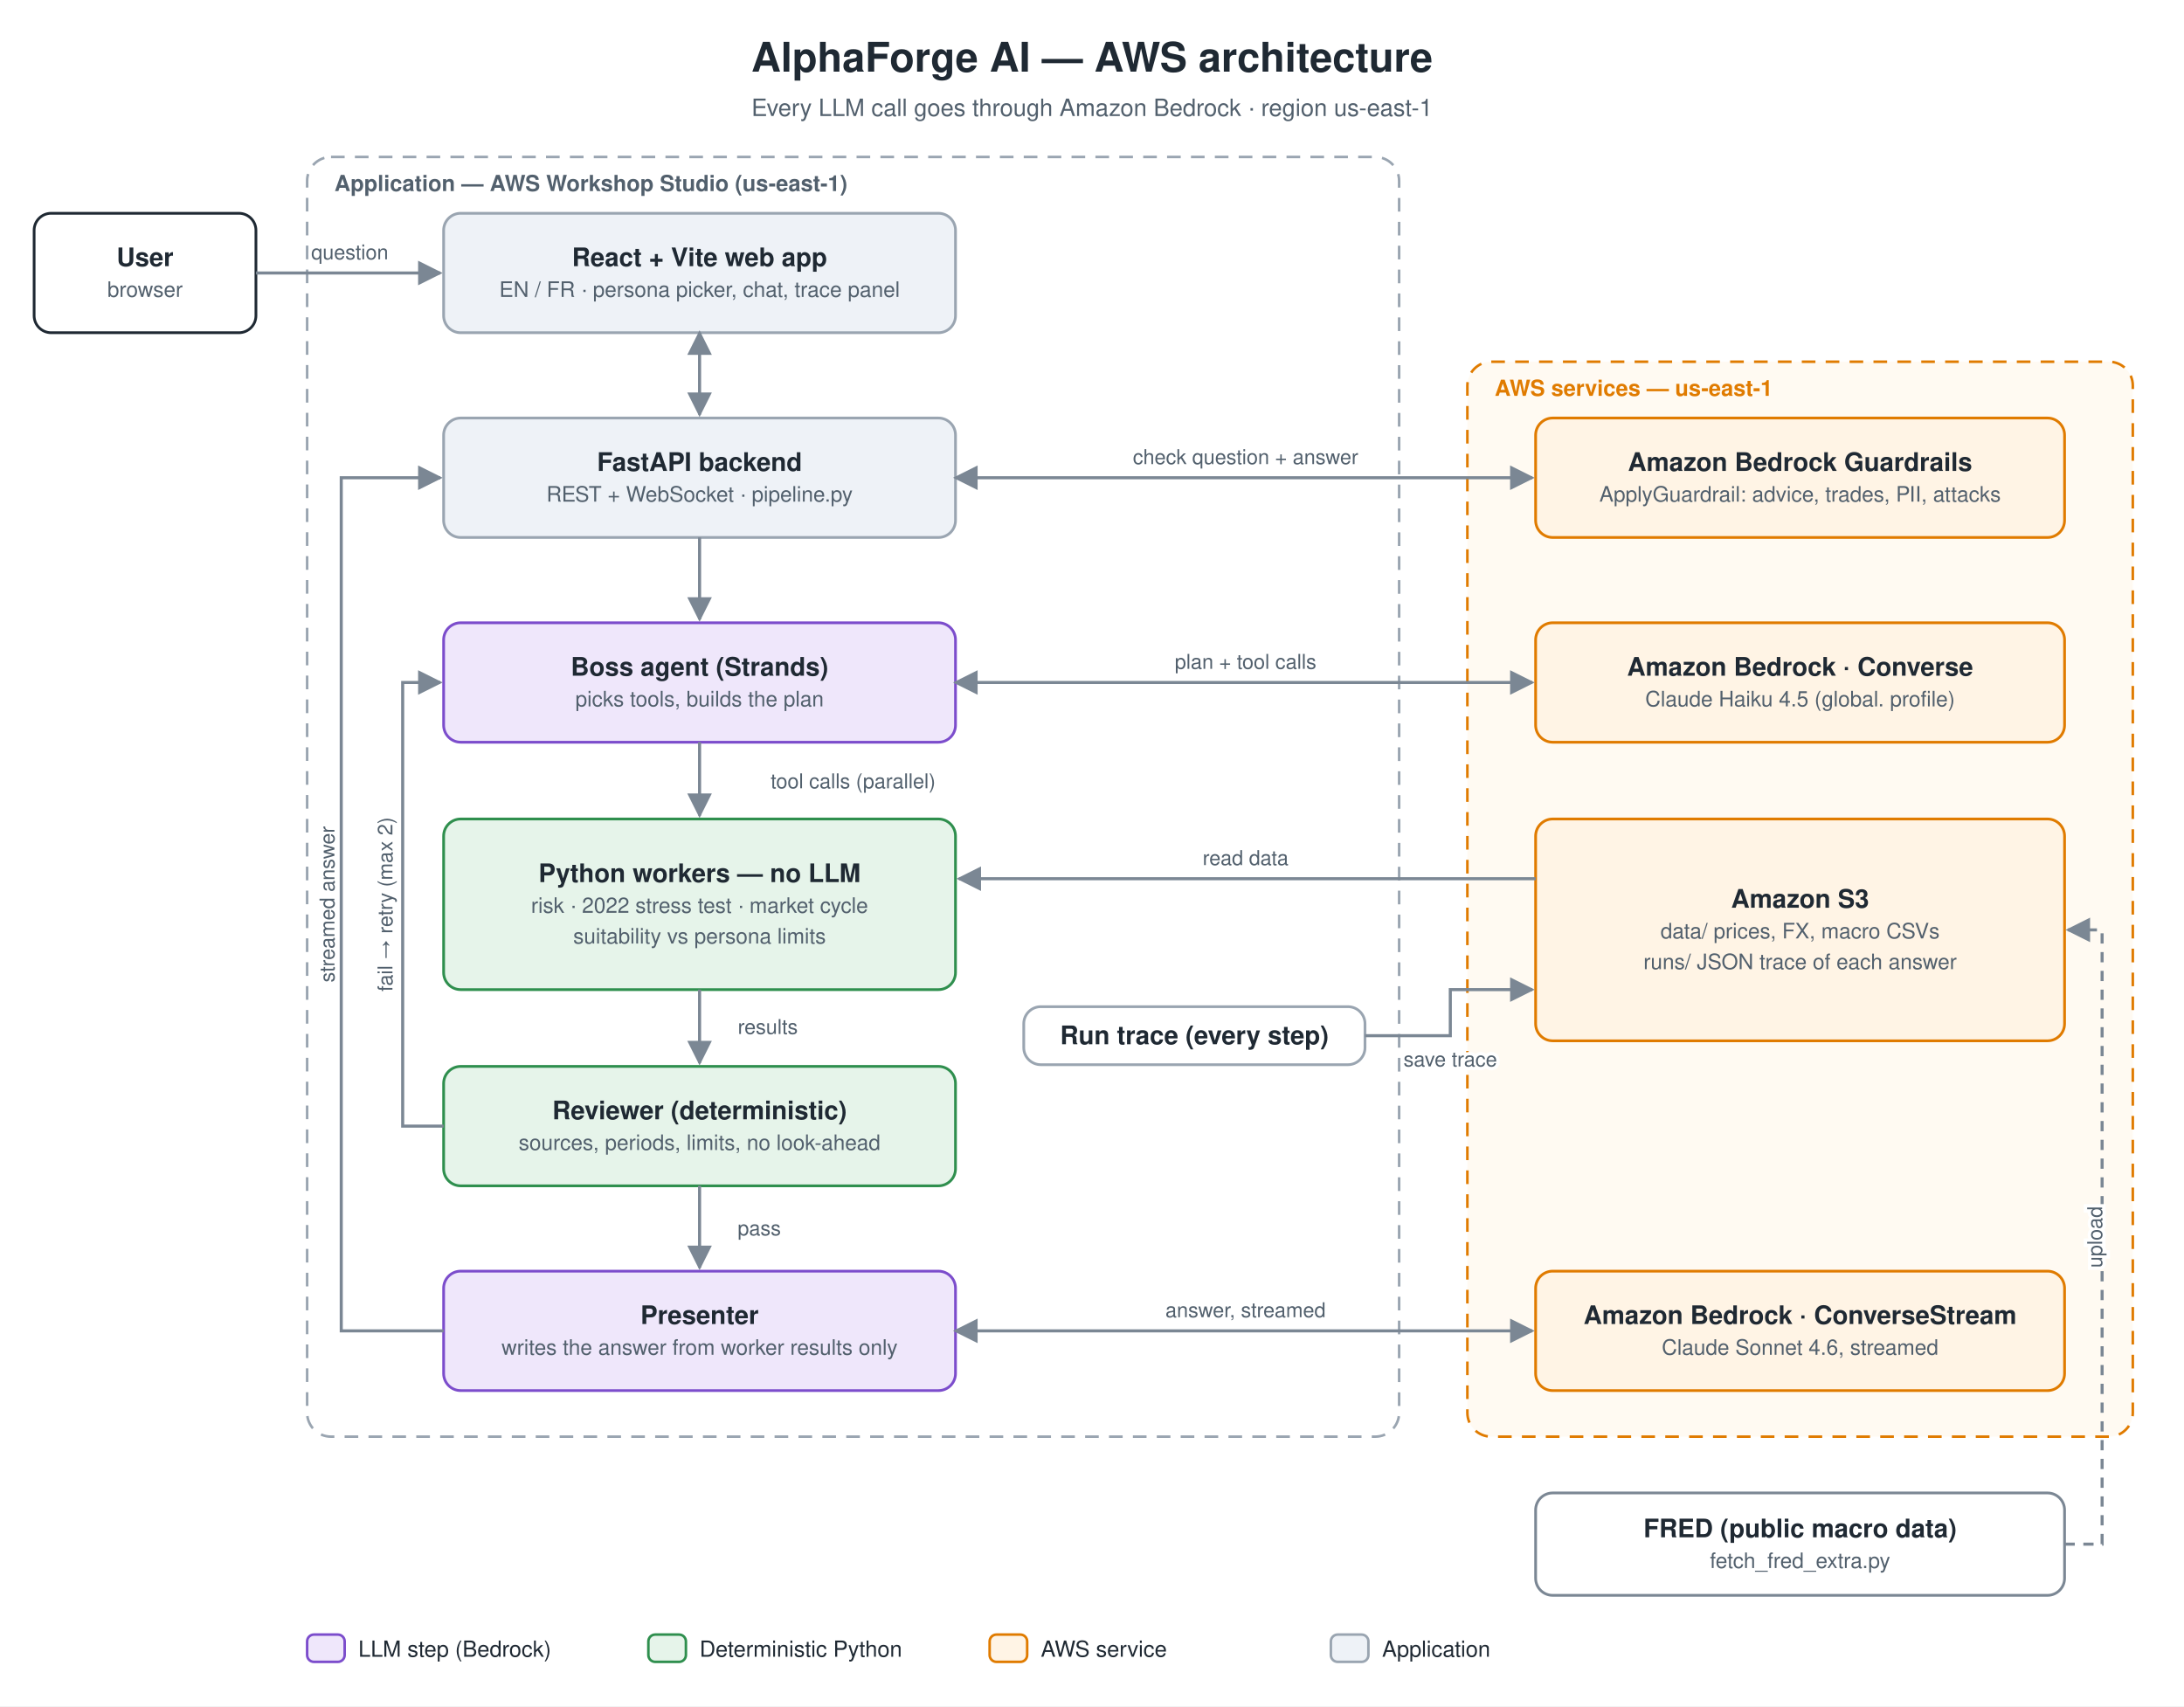
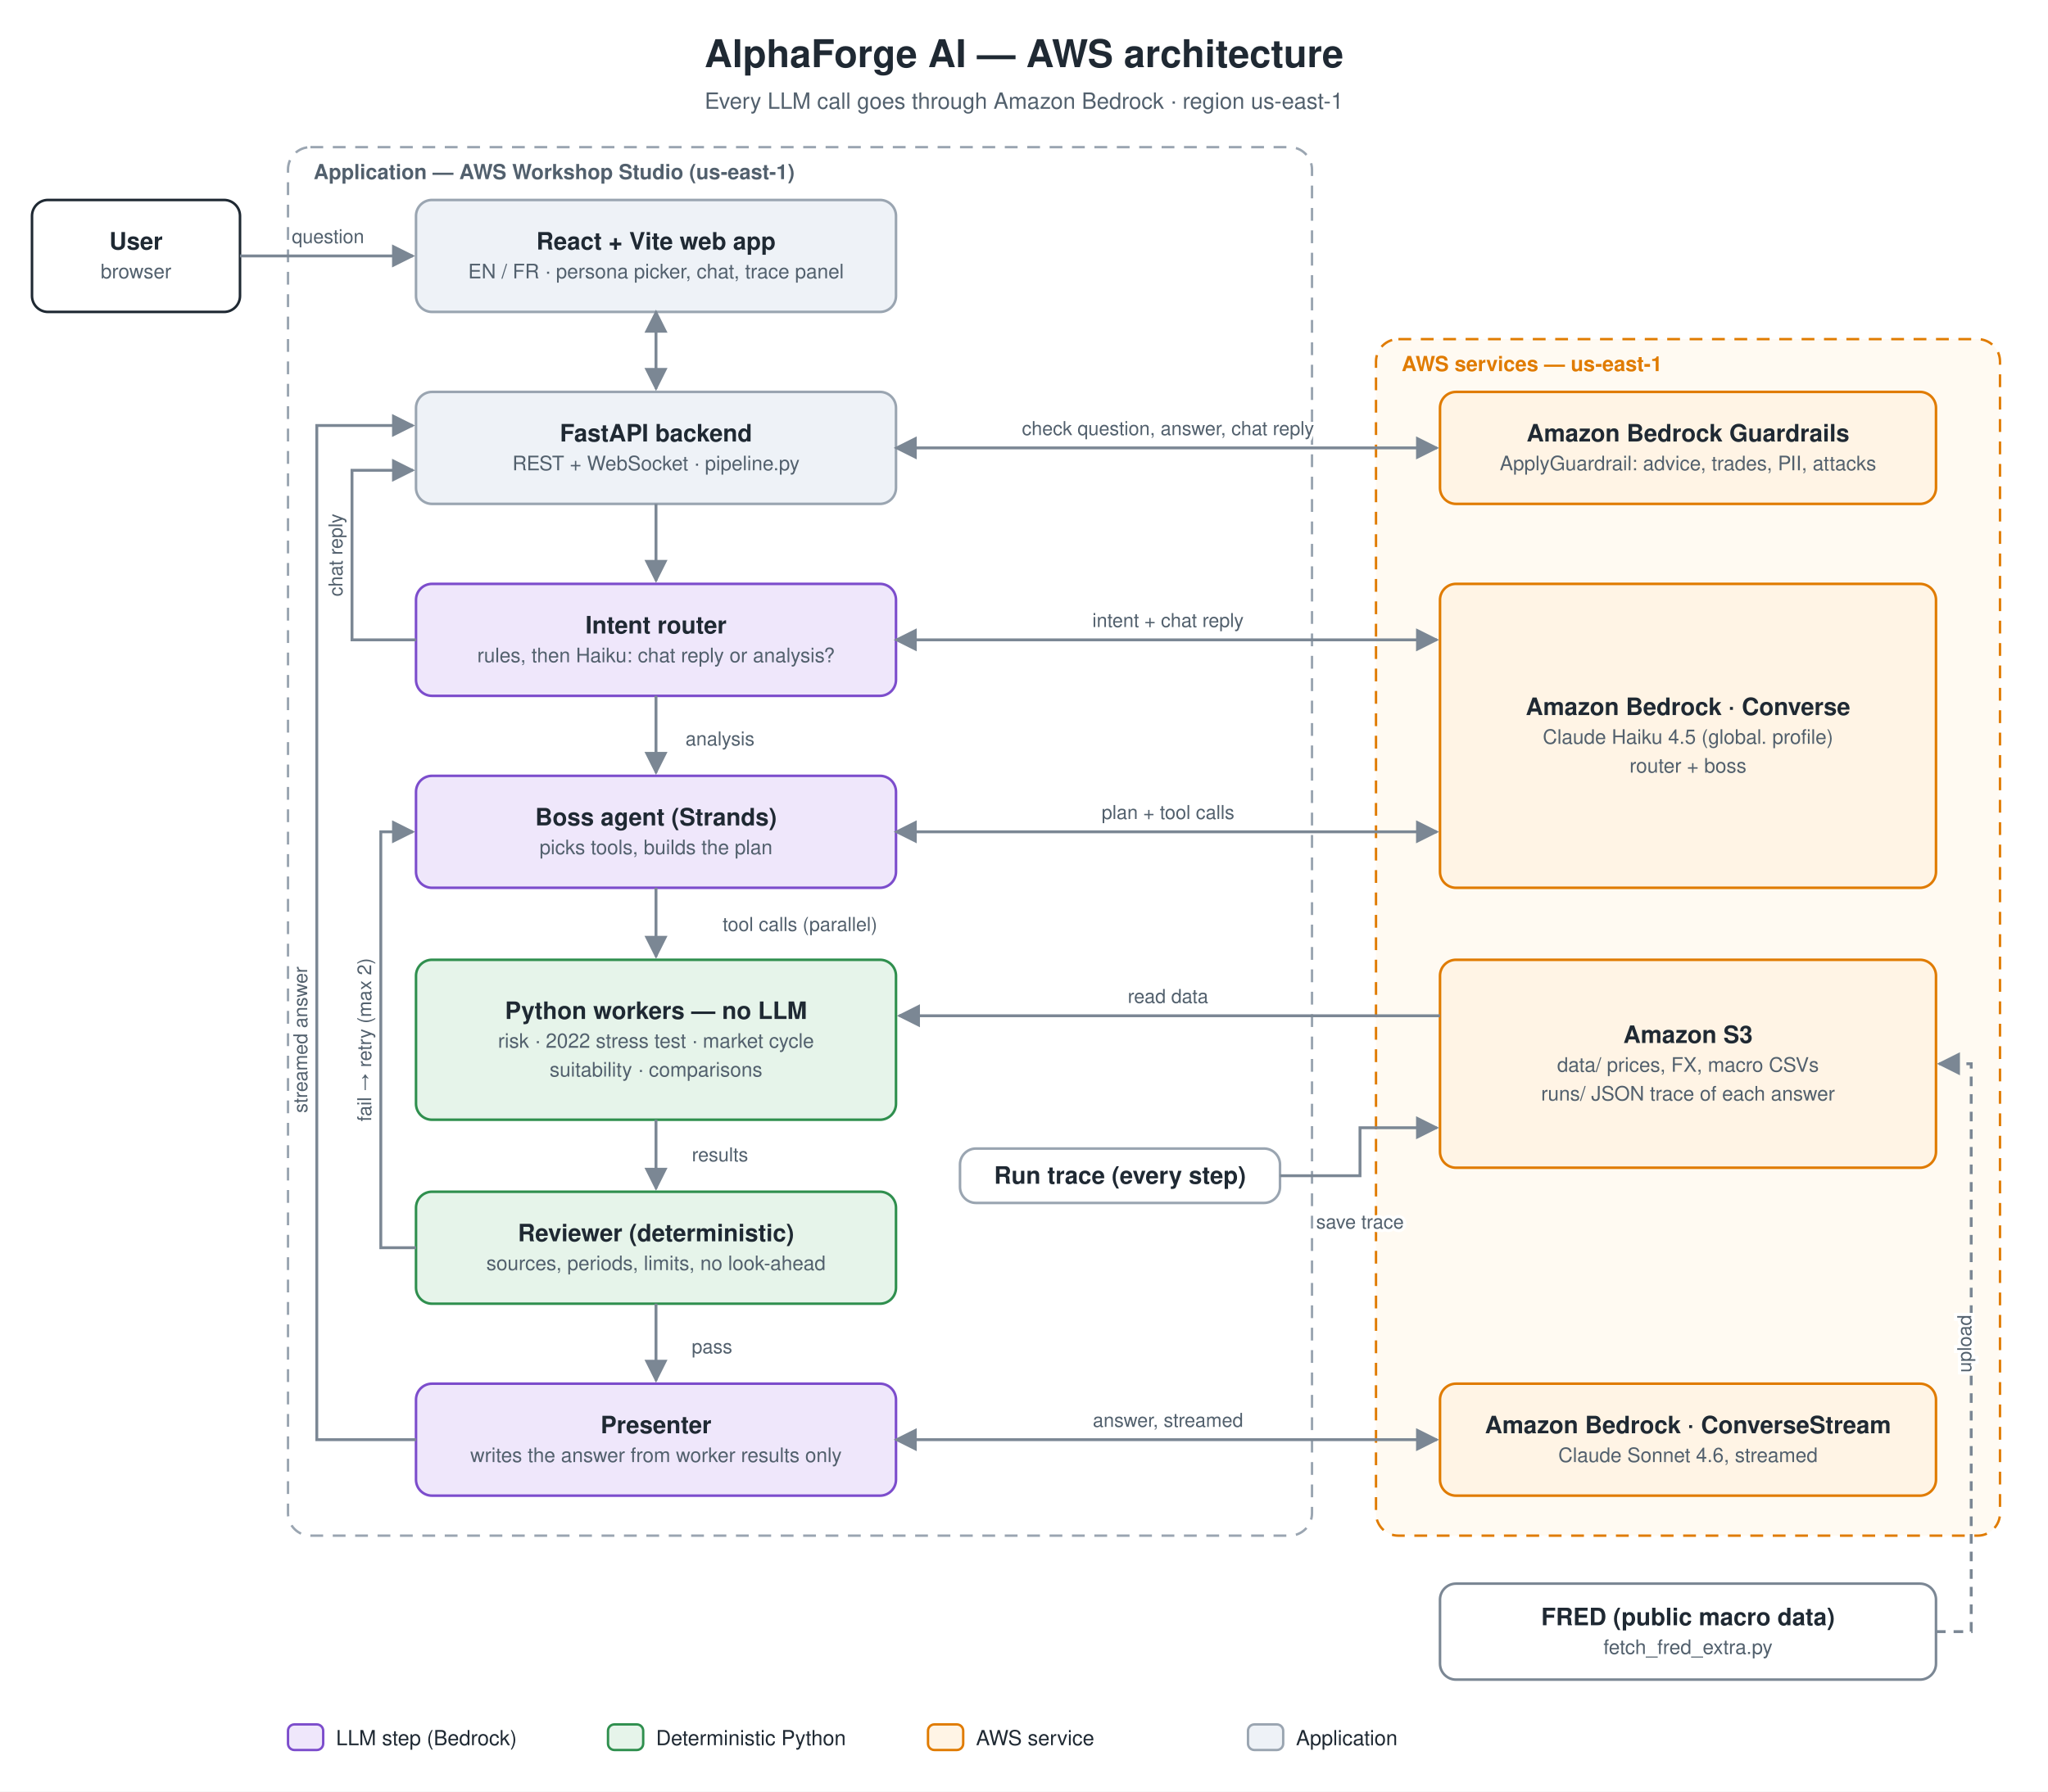
- <svg xmlns="http://www.w3.org/2000/svg" width="1280" height="1000" viewBox="0 0 1280 1000" font-family="Segoe UI, Helvetica, Arial, sans-serif">
+ <svg xmlns="http://www.w3.org/2000/svg" width="1280" height="1120" viewBox="0 0 1280 1120" font-family="Segoe UI, Helvetica, Arial, sans-serif">
  <defs>
    <marker id="ah" viewBox="0 0 10 10" refX="9" refY="5" markerWidth="8" markerHeight="8" orient="auto-start-reverse">
      <path d="M0,0 L10,5 L0,10 z" fill="#7b8794" />
    </marker>
  </defs>
-   <rect width="1280" height="1000" fill="#ffffff" />
+   <rect width="1280" height="1120" fill="#ffffff" />
  <text x="640" y="42" text-anchor="middle" font-size="24" font-weight="700" fill="#1f2933">AlphaForge AI — AWS architecture</text>
  <text x="640" y="68" text-anchor="middle" font-size="14" fill="#52606d">Every LLM call goes through Amazon Bedrock · region us-east-1</text>
-   <rect x="180" y="92" width="640" height="750" rx="14" fill="none" stroke="#9aa5b1" stroke-width="1.5" stroke-dasharray="8 6" />
+   <rect x="180" y="92" width="640" height="868" rx="14" fill="none" stroke="#9aa5b1" stroke-width="1.5" stroke-dasharray="8 6" />
  <text x="196" y="112" font-size="13" font-weight="600" fill="#52606d">Application — AWS Workshop Studio (us-east-1)</text>
-   <rect x="860" y="212" width="390" height="630" rx="14" fill="#fffaf2" stroke="#e07b00" stroke-width="1.5" stroke-dasharray="8 6" />
+   <rect x="860" y="212" width="390" height="748" rx="14" fill="#fffaf2" stroke="#e07b00" stroke-width="1.5" stroke-dasharray="8 6" />
  <text x="876" y="232" font-size="13" font-weight="600" fill="#e07b00">AWS services — us-east-1</text>
  <rect x="20" y="125" width="130" height="70" rx="10" fill="#ffffff" stroke="#1f2933" stroke-width="1.6" />
  <text x="85.0" y="156.0" text-anchor="middle" font-size="15" font-weight="700" fill="#1f2933">User</text>
  <text x="85.0" y="174.0" text-anchor="middle" font-size="12.5" font-weight="400" fill="#52606d">browser</text>
  <rect x="260" y="125" width="300" height="70" rx="10" fill="#eef2f7" stroke="#9aa5b1" stroke-width="1.6" />
  <text x="410.0" y="156.0" text-anchor="middle" font-size="15" font-weight="700" fill="#1f2933">React + Vite web app</text>
  <text x="410.0" y="174.0" text-anchor="middle" font-size="12.5" font-weight="400" fill="#52606d">EN / FR · persona picker, chat, trace panel</text>
  <rect x="260" y="245" width="300" height="70" rx="10" fill="#eef2f7" stroke="#9aa5b1" stroke-width="1.6" />
  <text x="410.0" y="276.0" text-anchor="middle" font-size="15" font-weight="700" fill="#1f2933">FastAPI backend</text>
  <text x="410.0" y="294.0" text-anchor="middle" font-size="12.5" font-weight="400" fill="#52606d">REST + WebSocket · pipeline.py</text>
  <rect x="260" y="365" width="300" height="70" rx="10" fill="#efe7fb" stroke="#7c4dcc" stroke-width="1.6" />
-   <text x="410.0" y="396.0" text-anchor="middle" font-size="15" font-weight="700" fill="#1f2933">Boss agent (Strands)</text>
-   <text x="410.0" y="414.0" text-anchor="middle" font-size="12.5" font-weight="400" fill="#52606d">picks tools, builds the plan</text>
-   <rect x="260" y="480" width="300" height="100" rx="10" fill="#e6f4ea" stroke="#2f8f4e" stroke-width="1.6" />
-   <text x="410.0" y="517.0" text-anchor="middle" font-size="15" font-weight="700" fill="#1f2933">Python workers — no LLM</text>
-   <text x="410.0" y="535.0" text-anchor="middle" font-size="12.5" font-weight="400" fill="#52606d">risk · 2022 stress test · market cycle</text>
-   <text x="410.0" y="553.0" text-anchor="middle" font-size="12.5" font-weight="400" fill="#52606d">suitability vs persona limits</text>
-   <rect x="260" y="625" width="300" height="70" rx="10" fill="#e6f4ea" stroke="#2f8f4e" stroke-width="1.6" />
-   <text x="410.0" y="656.0" text-anchor="middle" font-size="15" font-weight="700" fill="#1f2933">Reviewer (deterministic)</text>
-   <text x="410.0" y="674.0" text-anchor="middle" font-size="12.5" font-weight="400" fill="#52606d">sources, periods, limits, no look-ahead</text>
-   <rect x="260" y="745" width="300" height="70" rx="10" fill="#efe7fb" stroke="#7c4dcc" stroke-width="1.6" />
-   <text x="410.0" y="776.0" text-anchor="middle" font-size="15" font-weight="700" fill="#1f2933">Presenter</text>
-   <text x="410.0" y="794.0" text-anchor="middle" font-size="12.5" font-weight="400" fill="#52606d">writes the answer from worker results only</text>
-   <rect x="600" y="590" width="200" height="34" rx="10" fill="#ffffff" stroke="#9aa5b1" stroke-width="1.6" />
-   <text x="700.0" y="612.0" text-anchor="middle" font-size="15" font-weight="700" fill="#1f2933">Run trace (every step)</text>
+   <text x="410.0" y="396.0" text-anchor="middle" font-size="15" font-weight="700" fill="#1f2933">Intent router</text>
+   <text x="410.0" y="414.0" text-anchor="middle" font-size="12.5" font-weight="400" fill="#52606d">rules, then Haiku: chat reply or analysis?</text>
+   <rect x="260" y="485" width="300" height="70" rx="10" fill="#efe7fb" stroke="#7c4dcc" stroke-width="1.6" />
+   <text x="410.0" y="516.0" text-anchor="middle" font-size="15" font-weight="700" fill="#1f2933">Boss agent (Strands)</text>
+   <text x="410.0" y="534.0" text-anchor="middle" font-size="12.5" font-weight="400" fill="#52606d">picks tools, builds the plan</text>
+   <rect x="260" y="600" width="300" height="100" rx="10" fill="#e6f4ea" stroke="#2f8f4e" stroke-width="1.6" />
+   <text x="410.0" y="637.0" text-anchor="middle" font-size="15" font-weight="700" fill="#1f2933">Python workers — no LLM</text>
+   <text x="410.0" y="655.0" text-anchor="middle" font-size="12.5" font-weight="400" fill="#52606d">risk · 2022 stress test · market cycle</text>
+   <text x="410.0" y="673.0" text-anchor="middle" font-size="12.5" font-weight="400" fill="#52606d">suitability · comparisons</text>
+   <rect x="260" y="745" width="300" height="70" rx="10" fill="#e6f4ea" stroke="#2f8f4e" stroke-width="1.6" />
+   <text x="410.0" y="776.0" text-anchor="middle" font-size="15" font-weight="700" fill="#1f2933">Reviewer (deterministic)</text>
+   <text x="410.0" y="794.0" text-anchor="middle" font-size="12.5" font-weight="400" fill="#52606d">sources, periods, limits, no look-ahead</text>
+   <rect x="260" y="865" width="300" height="70" rx="10" fill="#efe7fb" stroke="#7c4dcc" stroke-width="1.6" />
+   <text x="410.0" y="896.0" text-anchor="middle" font-size="15" font-weight="700" fill="#1f2933">Presenter</text>
+   <text x="410.0" y="914.0" text-anchor="middle" font-size="12.5" font-weight="400" fill="#52606d">writes the answer from worker results only</text>
+   <rect x="600" y="718" width="200" height="34" rx="10" fill="#ffffff" stroke="#9aa5b1" stroke-width="1.6" />
+   <text x="700.0" y="740.0" text-anchor="middle" font-size="15" font-weight="700" fill="#1f2933">Run trace (every step)</text>
  <rect x="900" y="245" width="310" height="70" rx="10" fill="#fff4e5" stroke="#e07b00" stroke-width="1.6" />
  <text x="1055.0" y="276.0" text-anchor="middle" font-size="15" font-weight="700" fill="#1f2933">Amazon Bedrock Guardrails</text>
  <text x="1055.0" y="294.0" text-anchor="middle" font-size="12.5" font-weight="400" fill="#52606d">ApplyGuardrail: advice, trades, PII, attacks</text>
-   <rect x="900" y="365" width="310" height="70" rx="10" fill="#fff4e5" stroke="#e07b00" stroke-width="1.6" />
-   <text x="1055.0" y="396.0" text-anchor="middle" font-size="15" font-weight="700" fill="#1f2933">Amazon Bedrock · Converse</text>
-   <text x="1055.0" y="414.0" text-anchor="middle" font-size="12.5" font-weight="400" fill="#52606d">Claude Haiku 4.5 (global. profile)</text>
-   <rect x="900" y="480" width="310" height="130" rx="10" fill="#fff4e5" stroke="#e07b00" stroke-width="1.6" />
-   <text x="1055.0" y="532.0" text-anchor="middle" font-size="15" font-weight="700" fill="#1f2933">Amazon S3</text>
-   <text x="1055.0" y="550.0" text-anchor="middle" font-size="12.5" font-weight="400" fill="#52606d">data/  prices, FX, macro CSVs</text>
-   <text x="1055.0" y="568.0" text-anchor="middle" font-size="12.5" font-weight="400" fill="#52606d">runs/  JSON trace of each answer</text>
-   <rect x="900" y="745" width="310" height="70" rx="10" fill="#fff4e5" stroke="#e07b00" stroke-width="1.6" />
-   <text x="1055.0" y="776.0" text-anchor="middle" font-size="15" font-weight="700" fill="#1f2933">Amazon Bedrock · ConverseStream</text>
-   <text x="1055.0" y="794.0" text-anchor="middle" font-size="12.5" font-weight="400" fill="#52606d">Claude Sonnet 4.6, streamed</text>
-   <rect x="900" y="875" width="310" height="60" rx="10" fill="#ffffff" stroke="#7b8794" stroke-width="1.6" />
-   <text x="1055.0" y="901.0" text-anchor="middle" font-size="15" font-weight="700" fill="#1f2933">FRED (public macro data)</text>
-   <text x="1055.0" y="919.0" text-anchor="middle" font-size="12.5" font-weight="400" fill="#52606d">fetch_fred_extra.py</text>
+   <rect x="900" y="365" width="310" height="190" rx="10" fill="#fff4e5" stroke="#e07b00" stroke-width="1.6" />
+   <text x="1055.0" y="447.0" text-anchor="middle" font-size="15" font-weight="700" fill="#1f2933">Amazon Bedrock · Converse</text>
+   <text x="1055.0" y="465.0" text-anchor="middle" font-size="12.5" font-weight="400" fill="#52606d">Claude Haiku 4.5 (global. profile)</text>
+   <text x="1055.0" y="483.0" text-anchor="middle" font-size="12.5" font-weight="400" fill="#52606d">router + boss</text>
+   <rect x="900" y="600" width="310" height="130" rx="10" fill="#fff4e5" stroke="#e07b00" stroke-width="1.6" />
+   <text x="1055.0" y="652.0" text-anchor="middle" font-size="15" font-weight="700" fill="#1f2933">Amazon S3</text>
+   <text x="1055.0" y="670.0" text-anchor="middle" font-size="12.5" font-weight="400" fill="#52606d">data/  prices, FX, macro CSVs</text>
+   <text x="1055.0" y="688.0" text-anchor="middle" font-size="12.5" font-weight="400" fill="#52606d">runs/  JSON trace of each answer</text>
+   <rect x="900" y="865" width="310" height="70" rx="10" fill="#fff4e5" stroke="#e07b00" stroke-width="1.6" />
+   <text x="1055.0" y="896.0" text-anchor="middle" font-size="15" font-weight="700" fill="#1f2933">Amazon Bedrock · ConverseStream</text>
+   <text x="1055.0" y="914.0" text-anchor="middle" font-size="12.5" font-weight="400" fill="#52606d">Claude Sonnet 4.6, streamed</text>
+   <rect x="900" y="990" width="310" height="60" rx="10" fill="#ffffff" stroke="#7b8794" stroke-width="1.6" />
+   <text x="1055.0" y="1016.0" text-anchor="middle" font-size="15" font-weight="700" fill="#1f2933">FRED (public macro data)</text>
+   <text x="1055.0" y="1034.0" text-anchor="middle" font-size="12.5" font-weight="400" fill="#52606d">fetch_fred_extra.py</text>
  <path d="M150,160.0 H258" fill="none" stroke="#7b8794" stroke-width="1.8" marker-end="url(#ah)" />
  <text x="205" y="152.0" text-anchor="middle" font-size="12" fill="#52606d" paint-order="stroke" stroke="#ffffff" stroke-width="4">question</text>
  <path d="M410,195 V243" fill="none" stroke="#7b8794" stroke-width="1.8" marker-start="url(#ah)" marker-end="url(#ah)" />
  <path d="M410,315 V363" fill="none" stroke="#7b8794" stroke-width="1.8" marker-end="url(#ah)" />
-   <path d="M410,435 V478" fill="none" stroke="#7b8794" stroke-width="1.8" marker-end="url(#ah)" />
-   <text x="500" y="462" text-anchor="middle" font-size="12" fill="#52606d" paint-order="stroke" stroke="#ffffff" stroke-width="4">tool calls (parallel)</text>
-   <path d="M410,580 V623" fill="none" stroke="#7b8794" stroke-width="1.8" marker-end="url(#ah)" />
-   <text x="450" y="606" text-anchor="middle" font-size="12" fill="#52606d" paint-order="stroke" stroke="#ffffff" stroke-width="4">results</text>
-   <path d="M410,695 V743" fill="none" stroke="#7b8794" stroke-width="1.8" marker-end="url(#ah)" />
-   <text x="445" y="724" text-anchor="middle" font-size="12" fill="#52606d" paint-order="stroke" stroke="#ffffff" stroke-width="4">pass</text>
-   <path d="M260,660.0 H236 V400.0 H258" fill="none" stroke="#7b8794" stroke-width="1.8" marker-end="url(#ah)" />
-   <text x="230" y="530.0" text-anchor="middle" font-size="12" fill="#52606d" paint-order="stroke" stroke="#ffffff" stroke-width="4" transform="rotate(-90 230 530.0)">fail → retry (max 2)</text>
-   <path d="M260,780.0 H200 V280.0 H258" fill="none" stroke="#7b8794" stroke-width="1.8" marker-end="url(#ah)" />
-   <text x="196" y="530.0" text-anchor="middle" font-size="12" fill="#52606d" paint-order="stroke" stroke="#ffffff" stroke-width="4" transform="rotate(-90 196 530.0)">streamed answer</text>
+   <path d="M410,435 V483" fill="none" stroke="#7b8794" stroke-width="1.8" marker-end="url(#ah)" />
+   <text x="450" y="466" text-anchor="middle" font-size="12" fill="#52606d" paint-order="stroke" stroke="#ffffff" stroke-width="4">analysis</text>
+   <path d="M410,555 V598" fill="none" stroke="#7b8794" stroke-width="1.8" marker-end="url(#ah)" />
+   <text x="500" y="582" text-anchor="middle" font-size="12" fill="#52606d" paint-order="stroke" stroke="#ffffff" stroke-width="4">tool calls (parallel)</text>
+   <path d="M410,700 V743" fill="none" stroke="#7b8794" stroke-width="1.8" marker-end="url(#ah)" />
+   <text x="450" y="726" text-anchor="middle" font-size="12" fill="#52606d" paint-order="stroke" stroke="#ffffff" stroke-width="4">results</text>
+   <path d="M410,815 V863" fill="none" stroke="#7b8794" stroke-width="1.8" marker-end="url(#ah)" />
+   <text x="445" y="846" text-anchor="middle" font-size="12" fill="#52606d" paint-order="stroke" stroke="#ffffff" stroke-width="4">pass</text>
+   <path d="M260,780.0 H238 V520.0 H258" fill="none" stroke="#7b8794" stroke-width="1.8" marker-end="url(#ah)" />
+   <text x="232" y="650.0" text-anchor="middle" font-size="12" fill="#52606d" paint-order="stroke" stroke="#ffffff" stroke-width="4" transform="rotate(-90 232 650.0)">fail → retry (max 2)</text>
+   <path d="M260,400.0 H220 V294.0 H258" fill="none" stroke="#7b8794" stroke-width="1.8" marker-end="url(#ah)" />
+   <text x="214" y="347.0" text-anchor="middle" font-size="12" fill="#52606d" paint-order="stroke" stroke="#ffffff" stroke-width="4" transform="rotate(-90 214 347.0)">chat reply</text>
+   <path d="M260,900.0 H198 V266.0 H258" fill="none" stroke="#7b8794" stroke-width="1.8" marker-end="url(#ah)" />
+   <text x="192" y="650.0" text-anchor="middle" font-size="12" fill="#52606d" paint-order="stroke" stroke="#ffffff" stroke-width="4" transform="rotate(-90 192 650.0)">streamed answer</text>
  <path d="M560,280.0 H898" fill="none" stroke="#7b8794" stroke-width="1.8" marker-start="url(#ah)" marker-end="url(#ah)" />
-   <text x="730" y="272.0" text-anchor="middle" font-size="12" fill="#52606d" paint-order="stroke" stroke="#ffffff" stroke-width="4">check question + answer</text>
+   <text x="730" y="272.0" text-anchor="middle" font-size="12" fill="#52606d" paint-order="stroke" stroke="#ffffff" stroke-width="4">check question, answer, chat reply</text>
  <path d="M560,400.0 H898" fill="none" stroke="#7b8794" stroke-width="1.8" marker-start="url(#ah)" marker-end="url(#ah)" />
-   <text x="730" y="392.0" text-anchor="middle" font-size="12" fill="#52606d" paint-order="stroke" stroke="#ffffff" stroke-width="4">plan + tool calls</text>
-   <path d="M900,515 H562" fill="none" stroke="#7b8794" stroke-width="1.8" marker-end="url(#ah)" />
-   <text x="730" y="507" text-anchor="middle" font-size="12" fill="#52606d" paint-order="stroke" stroke="#ffffff" stroke-width="4">read data</text>
-   <path d="M800,607 H850 V580 H898" fill="none" stroke="#7b8794" stroke-width="1.8" marker-end="url(#ah)" />
-   <text x="850" y="625" text-anchor="middle" font-size="12" fill="#52606d" paint-order="stroke" stroke="#ffffff" stroke-width="4">save trace</text>
-   <path d="M560,780.0 H898" fill="none" stroke="#7b8794" stroke-width="1.8" marker-start="url(#ah)" marker-end="url(#ah)" />
-   <text x="730" y="772.0" text-anchor="middle" font-size="12" fill="#52606d" paint-order="stroke" stroke="#ffffff" stroke-width="4">answer, streamed</text>
-   <path d="M1210,905 H1232 V545 H1212" fill="none" stroke="#7b8794" stroke-width="1.8" stroke-dasharray="6 5" marker-end="url(#ah)" />
-   <text x="1232" y="725" text-anchor="middle" font-size="12" fill="#52606d" paint-order="stroke" stroke="#ffffff" stroke-width="4" transform="rotate(-90 1232 725)">upload</text>
-   <rect x="180" y="958" width="22" height="16" rx="4" fill="#efe7fb" stroke="#7c4dcc" stroke-width="1.5" />
-   <text x="210" y="971" font-size="13" fill="#1f2933">LLM step (Bedrock)</text>
-   <rect x="380" y="958" width="22" height="16" rx="4" fill="#e6f4ea" stroke="#2f8f4e" stroke-width="1.5" />
-   <text x="410" y="971" font-size="13" fill="#1f2933">Deterministic Python</text>
-   <rect x="580" y="958" width="22" height="16" rx="4" fill="#fff4e5" stroke="#e07b00" stroke-width="1.5" />
-   <text x="610" y="971" font-size="13" fill="#1f2933">AWS service</text>
-   <rect x="780" y="958" width="22" height="16" rx="4" fill="#eef2f7" stroke="#9aa5b1" stroke-width="1.5" />
-   <text x="810" y="971" font-size="13" fill="#1f2933">Application</text>
+   <text x="730" y="392.0" text-anchor="middle" font-size="12" fill="#52606d" paint-order="stroke" stroke="#ffffff" stroke-width="4">intent + chat reply</text>
+   <path d="M560,520.0 H898" fill="none" stroke="#7b8794" stroke-width="1.8" marker-start="url(#ah)" marker-end="url(#ah)" />
+   <text x="730" y="512.0" text-anchor="middle" font-size="12" fill="#52606d" paint-order="stroke" stroke="#ffffff" stroke-width="4">plan + tool calls</text>
+   <path d="M900,635 H562" fill="none" stroke="#7b8794" stroke-width="1.8" marker-end="url(#ah)" />
+   <text x="730" y="627" text-anchor="middle" font-size="12" fill="#52606d" paint-order="stroke" stroke="#ffffff" stroke-width="4">read data</text>
+   <path d="M800,735 H850 V705 H898" fill="none" stroke="#7b8794" stroke-width="1.8" marker-end="url(#ah)" />
+   <text x="850" y="768" text-anchor="middle" font-size="12" fill="#52606d" paint-order="stroke" stroke="#ffffff" stroke-width="4">save trace</text>
+   <path d="M560,900.0 H898" fill="none" stroke="#7b8794" stroke-width="1.8" marker-start="url(#ah)" marker-end="url(#ah)" />
+   <text x="730" y="892.0" text-anchor="middle" font-size="12" fill="#52606d" paint-order="stroke" stroke="#ffffff" stroke-width="4">answer, streamed</text>
+   <path d="M1210,1020 H1232 V665 H1212" fill="none" stroke="#7b8794" stroke-width="1.8" stroke-dasharray="6 5" marker-end="url(#ah)" />
+   <text x="1232" y="840" text-anchor="middle" font-size="12" fill="#52606d" paint-order="stroke" stroke="#ffffff" stroke-width="4" transform="rotate(-90 1232 840)">upload</text>
+   <rect x="180" y="1078" width="22" height="16" rx="4" fill="#efe7fb" stroke="#7c4dcc" stroke-width="1.5" />
+   <text x="210" y="1091" font-size="13" fill="#1f2933">LLM step (Bedrock)</text>
+   <rect x="380" y="1078" width="22" height="16" rx="4" fill="#e6f4ea" stroke="#2f8f4e" stroke-width="1.5" />
+   <text x="410" y="1091" font-size="13" fill="#1f2933">Deterministic Python</text>
+   <rect x="580" y="1078" width="22" height="16" rx="4" fill="#fff4e5" stroke="#e07b00" stroke-width="1.5" />
+   <text x="610" y="1091" font-size="13" fill="#1f2933">AWS service</text>
+   <rect x="780" y="1078" width="22" height="16" rx="4" fill="#eef2f7" stroke="#9aa5b1" stroke-width="1.5" />
+   <text x="810" y="1091" font-size="13" fill="#1f2933">Application</text>
</svg>
